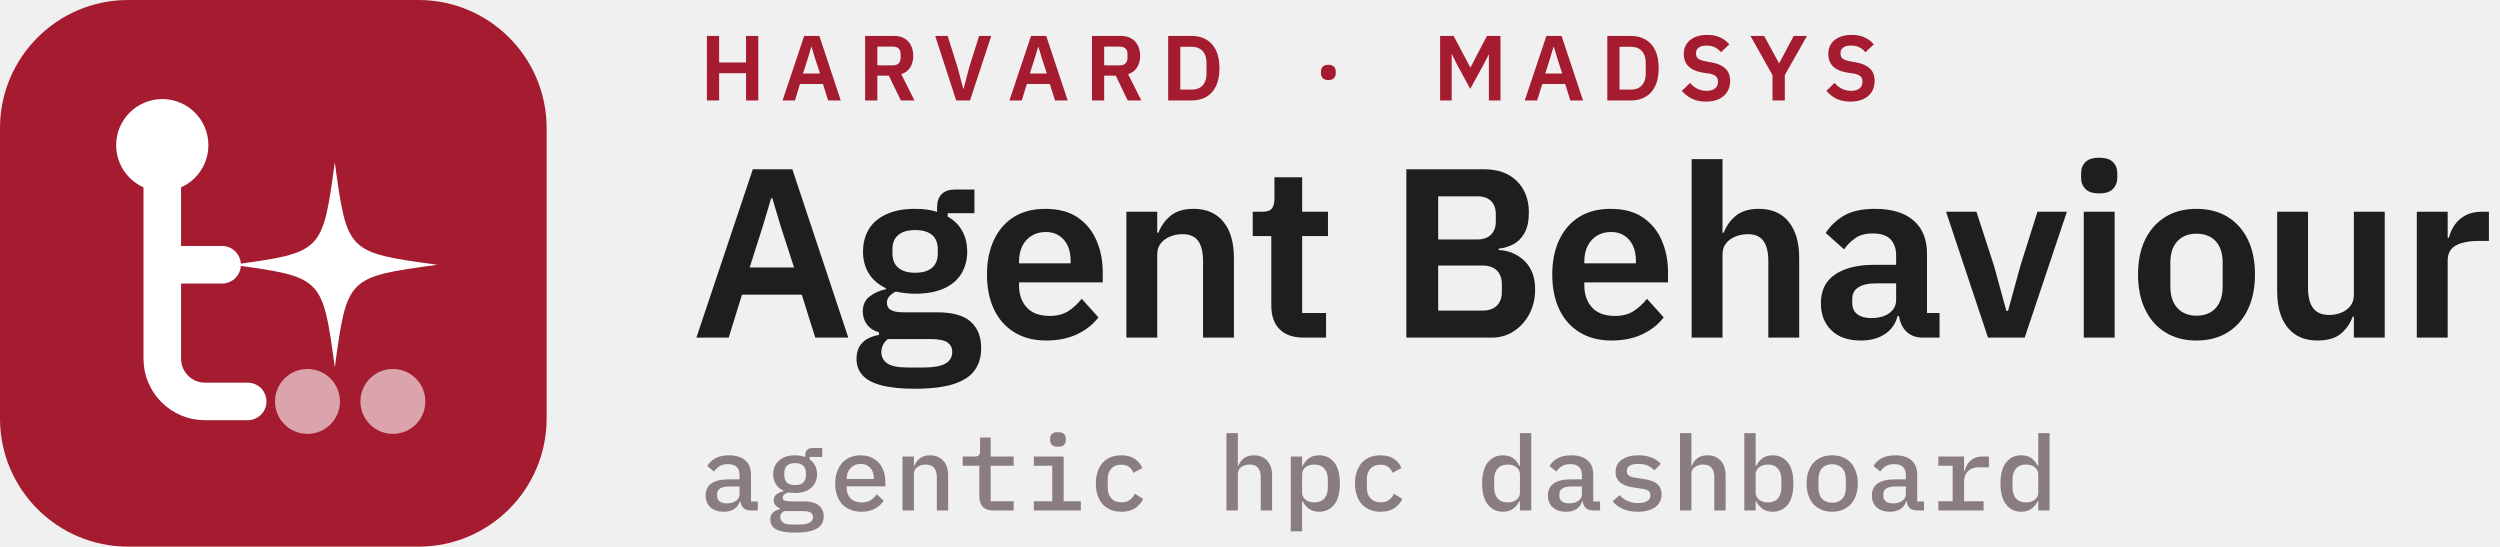
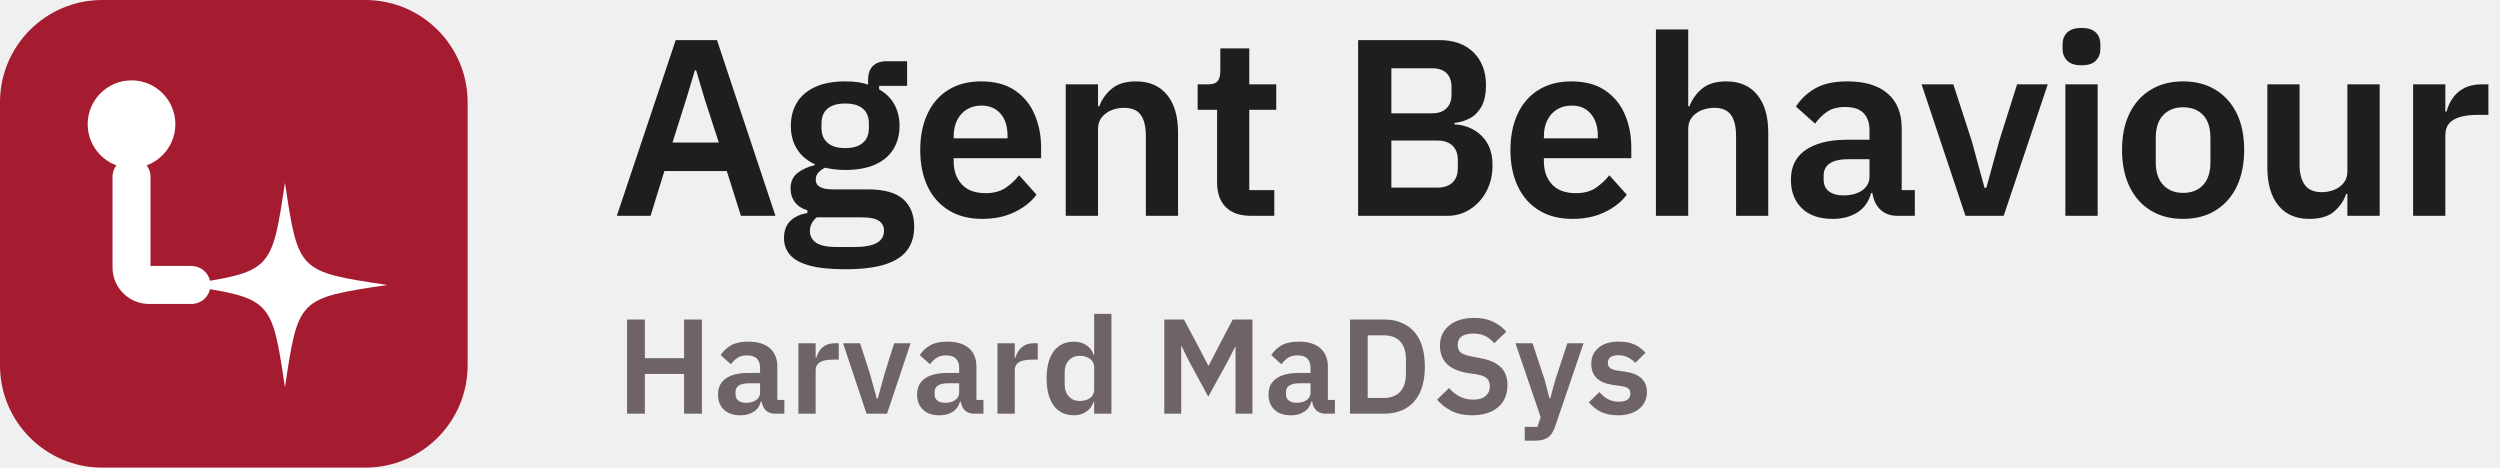
- <svg xmlns="http://www.w3.org/2000/svg" viewBox="0 0 311 68" width="311" height="68" role="img" aria-label="Harvard MaDSys: Agent Behaviour, agentic hpc dashboard">
-   <g transform="scale(2.125)">
-     <rect width="32" height="32" rx="7.5" fill="#A51C30" />
-     <path d="M9.5 10.5V21a2.5 2.5 0 0 0 2.5 2.5H14.5M9.5 15.5H13" fill="none" stroke="#fff" stroke-width="2.2" stroke-linecap="round" stroke-linejoin="round" />
-     <circle cx="9.5" cy="8.5" r="2.7" fill="#fff" />
-     <path d="M19.6 9.5C20.32 14.78 20.32 14.78 25.6 15.5C20.32 16.22 20.32 16.22 19.6 21.5C18.88 16.22 18.88 16.22 13.6 15.5C18.88 14.78 18.88 14.78 19.6 9.5Z" fill="#fff" />
-     <circle cx="18" cy="23.5" r="1.9" fill="#fff" fill-opacity=".6" />
-     <circle cx="23" cy="23.5" r="1.9" fill="#fff" fill-opacity=".6" />
+ <svg xmlns="http://www.w3.org/2000/svg" viewBox="0 0 278 52" width="278" height="52" role="img" aria-label="Agent Behaviour, Harvard MaDSys">
+   <g transform="scale(1.625)">
+     <rect width="32" height="32" rx="7" fill="#A51C30" />
+     <circle cx="9" cy="8.5" r="3" fill="#fff" />
+     <path d="M9 12.1V18.3a1.2 1.2 0 0 0 1.2 1.2H13.1" fill="none" stroke="#fff" stroke-width="2.6" stroke-linecap="round" stroke-linejoin="round" />
+     <path d="M19.5 12.5C20.41 18.59 20.41 18.59 26.5 19.5C20.41 20.41 20.41 20.41 19.5 26.5C18.59 20.41 18.59 20.41 12.5 19.5C18.59 18.59 18.59 18.59 19.5 12.5Z" fill="#fff" />
  </g>
-   <path transform="translate(87 12.5)" fill="#A51C30" d="M5.81 0V-3.39H2.46V0H0.94V-8.03H2.46V-4.73H5.81V-8.03H7.33V0ZM17.59 0H16.02L15.38 -2.05H12.52L11.89 0H10.35L13.04 -8.03H14.93ZM15.01 -3.35 14.35 -5.37 13.97 -6.65H13.91L13.54 -5.37L12.89 -3.35ZM22.14 -3.09V0H20.62V-8.03H24.24Q24.98 -8.03 25.51 -7.72Q26.04 -7.42 26.32 -6.86Q26.61 -6.3 26.61 -5.54Q26.61 -4.73 26.24 -4.12Q25.86 -3.52 25.12 -3.27L26.76 0H25.07L23.57 -3.09ZM22.14 -4.37H24.09Q24.39 -4.37 24.6 -4.48Q24.81 -4.59 24.92 -4.79Q25.04 -4.99 25.04 -5.28V-5.81Q25.04 -6.11 24.92 -6.3Q24.81 -6.5 24.6 -6.6Q24.39 -6.7 24.09 -6.7H22.14ZM33.67 0H31.95L29.34 -8.03H30.89L32.12 -4.12L32.83 -1.45H32.87L33.57 -4.12L34.8 -8.03H36.31ZM45.82 0H44.24L43.6 -2.05H40.74L40.11 0H38.57L41.26 -8.03H43.15ZM43.23 -3.35 42.57 -5.37 42.19 -6.65H42.14L41.76 -5.37L41.11 -3.35ZM50.36 -3.09V0H48.84V-8.03H52.46Q53.2 -8.03 53.73 -7.72Q54.26 -7.42 54.54 -6.86Q54.83 -6.3 54.83 -5.54Q54.83 -4.73 54.46 -4.12Q54.08 -3.52 53.34 -3.27L54.98 0H53.29L51.8 -3.09ZM50.36 -4.37H52.31Q52.61 -4.37 52.82 -4.48Q53.03 -4.59 53.14 -4.79Q53.26 -4.99 53.26 -5.28V-5.81Q53.26 -6.11 53.14 -6.3Q53.03 -6.5 52.82 -6.6Q52.61 -6.7 52.31 -6.7H50.36ZM58.32 0V-8.03H61.24Q62.28 -8.03 63.07 -7.58Q63.85 -7.13 64.27 -6.24Q64.7 -5.35 64.7 -4.01Q64.7 -2.68 64.27 -1.79Q63.85 -0.9 63.07 -0.45Q62.28 0 61.24 0ZM59.83 -1.35H61.24Q61.8 -1.35 62.21 -1.57Q62.63 -1.79 62.86 -2.25Q63.09 -2.7 63.09 -3.38V-4.65Q63.09 -5.34 62.86 -5.78Q62.63 -6.23 62.21 -6.46Q61.8 -6.68 61.24 -6.68H59.83ZM78.25 -2.54Q77.77 -2.54 77.55 -2.78Q77.33 -3.02 77.33 -3.38V-3.59Q77.33 -3.97 77.55 -4.2Q77.77 -4.44 78.25 -4.44Q78.72 -4.44 78.94 -4.2Q79.17 -3.97 79.17 -3.59V-3.38Q79.17 -3.02 78.94 -2.78Q78.72 -2.54 78.25 -2.54ZM92.15 0V-8.03H93.83L95.04 -5.75L95.9 -4.11H95.93L96.78 -5.75L97.98 -8.03H99.66V0H98.22V-4.44V-5.7H98.19L97.57 -4.49L95.9 -1.45L94.25 -4.47L93.62 -5.76H93.59V-4.44V0ZM109.93 0H108.35L107.71 -2.05H104.86L104.22 0H102.68L105.37 -8.03H107.26ZM107.34 -3.35 106.69 -5.37 106.31 -6.65H106.25L105.87 -5.37L105.23 -3.35ZM112.95 0V-8.03H115.87Q116.92 -8.03 117.7 -7.58Q118.48 -7.13 118.91 -6.24Q119.34 -5.35 119.34 -4.01Q119.34 -2.68 118.91 -1.79Q118.48 -0.9 117.7 -0.45Q116.92 0 115.87 0ZM114.47 -1.35H115.87Q116.44 -1.35 116.85 -1.57Q117.27 -1.79 117.5 -2.25Q117.73 -2.7 117.73 -3.38V-4.65Q117.73 -5.34 117.5 -5.78Q117.27 -6.23 116.85 -6.46Q116.44 -6.68 115.87 -6.68H114.47ZM125.21 0.14Q124.19 0.14 123.46 -0.23Q122.73 -0.6 122.22 -1.2L123.25 -2.19Q123.66 -1.7 124.17 -1.45Q124.68 -1.2 125.3 -1.2Q126.01 -1.2 126.36 -1.51Q126.72 -1.82 126.72 -2.32Q126.72 -2.6 126.62 -2.8Q126.52 -3 126.28 -3.14Q126.04 -3.28 125.63 -3.35L124.87 -3.46Q124.06 -3.59 123.53 -3.89Q122.99 -4.19 122.73 -4.67Q122.46 -5.15 122.46 -5.8Q122.46 -6.52 122.82 -7.05Q123.18 -7.58 123.83 -7.87Q124.48 -8.16 125.37 -8.16Q126.28 -8.16 126.96 -7.86Q127.64 -7.56 128.12 -6.98L127.09 -6Q126.79 -6.37 126.36 -6.6Q125.94 -6.83 125.29 -6.83Q124.65 -6.83 124.32 -6.58Q123.98 -6.34 123.98 -5.89Q123.98 -5.58 124.1 -5.38Q124.21 -5.19 124.46 -5.08Q124.72 -4.97 125.1 -4.89L125.84 -4.75Q126.66 -4.61 127.19 -4.31Q127.72 -4.01 127.97 -3.55Q128.23 -3.08 128.23 -2.42Q128.23 -1.66 127.87 -1.08Q127.52 -0.51 126.85 -0.18Q126.17 0.14 125.21 0.14ZM135.03 0H133.5V-3.15L130.76 -8.03H132.46L134.31 -4.63H134.33L136.14 -8.03H137.79L135.03 -3.16ZM143.19 0.14Q142.16 0.14 141.43 -0.23Q140.7 -0.6 140.2 -1.2L141.22 -2.19Q141.63 -1.7 142.15 -1.45Q142.66 -1.2 143.28 -1.2Q143.98 -1.2 144.34 -1.51Q144.69 -1.82 144.69 -2.32Q144.69 -2.6 144.6 -2.8Q144.5 -3 144.26 -3.14Q144.01 -3.28 143.6 -3.35L142.84 -3.46Q142.04 -3.59 141.5 -3.89Q140.97 -4.19 140.7 -4.67Q140.44 -5.15 140.44 -5.8Q140.44 -6.52 140.79 -7.05Q141.15 -7.58 141.8 -7.87Q142.45 -8.16 143.35 -8.16Q144.26 -8.16 144.93 -7.86Q145.61 -7.56 146.1 -6.98L145.06 -6Q144.76 -6.37 144.34 -6.6Q143.91 -6.83 143.27 -6.83Q142.62 -6.83 142.29 -6.58Q141.96 -6.34 141.96 -5.89Q141.96 -5.58 142.07 -5.38Q142.19 -5.19 142.44 -5.08Q142.69 -4.97 143.07 -4.89L143.82 -4.75Q144.64 -4.61 145.16 -4.31Q145.69 -4.01 145.95 -3.55Q146.2 -3.08 146.2 -2.42Q146.2 -1.66 145.85 -1.08Q145.5 -0.51 144.82 -0.18Q144.14 0.14 143.19 0.14Z" />
-   <path transform="translate(86 42)" fill="#1e1e1e" d="M19.53 0H15.42L13.74 -5.34H6.3L4.65 0H0.63L7.65 -20.94H12.57ZM12.78 -8.73 11.07 -14.01 10.08 -17.34H9.93L8.94 -14.01L7.26 -8.73ZM36.06 1.32Q36.06 2.94 35.25 4.06Q34.44 5.19 32.64 5.77Q30.84 6.36 27.84 6.36Q25.2 6.36 23.6 5.92Q21.99 5.49 21.27 4.65Q20.55 3.81 20.55 2.67Q20.55 1.35 21.3 0.61Q22.05 -0.12 23.34 -0.33V-0.66Q22.38 -0.93 21.86 -1.62Q21.33 -2.31 21.33 -3.27Q21.33 -4.47 22.2 -5.13Q23.07 -5.79 24.21 -6.03V-6.15Q22.8 -6.81 22.08 -7.98Q21.36 -9.15 21.36 -10.71Q21.36 -12.3 22.09 -13.5Q22.83 -14.7 24.29 -15.36Q25.74 -16.02 27.84 -16.02Q28.62 -16.02 29.31 -15.93Q30 -15.84 30.57 -15.63V-16.14Q30.57 -17.28 31.14 -17.85Q31.71 -18.42 32.79 -18.42H35.22V-15.48H31.89V-15.06Q33.12 -14.37 33.72 -13.24Q34.32 -12.12 34.32 -10.71Q34.32 -9.15 33.59 -7.95Q32.85 -6.75 31.41 -6.11Q29.97 -5.46 27.84 -5.46Q27.18 -5.46 26.57 -5.54Q25.95 -5.61 25.44 -5.73Q24.99 -5.52 24.66 -5.17Q24.33 -4.83 24.33 -4.32Q24.33 -3.72 24.84 -3.43Q25.35 -3.15 26.37 -3.15H30.57Q33.45 -3.15 34.76 -1.98Q36.06 -0.81 36.06 1.32ZM32.46 1.77Q32.46 1.02 31.86 0.6Q31.26 0.18 29.79 0.18H24.45Q24.03 0.51 23.84 0.93Q23.64 1.35 23.64 1.8Q23.64 2.7 24.39 3.21Q25.14 3.72 26.94 3.72H28.86Q30.72 3.72 31.59 3.24Q32.46 2.76 32.46 1.77ZM27.84 -8.07Q29.22 -8.07 29.94 -8.68Q30.66 -9.3 30.66 -10.47V-10.98Q30.66 -12.18 29.94 -12.78Q29.22 -13.38 27.84 -13.38Q26.49 -13.38 25.76 -12.78Q25.02 -12.18 25.02 -10.98V-10.47Q25.02 -9.3 25.76 -8.68Q26.49 -8.07 27.84 -8.07ZM44.16 0.36Q41.85 0.36 40.2 -0.65Q38.55 -1.65 37.66 -3.5Q36.78 -5.34 36.78 -7.86Q36.78 -10.32 37.65 -12.16Q38.52 -14.01 40.14 -15.02Q41.76 -16.02 44.04 -16.02Q46.5 -16.02 48.08 -14.94Q49.65 -13.86 50.41 -12.07Q51.18 -10.29 51.18 -8.13V-6.87H40.77V-6.48Q40.77 -4.8 41.73 -3.75Q42.69 -2.7 44.58 -2.7Q45.99 -2.7 46.92 -3.31Q47.85 -3.93 48.57 -4.83L50.64 -2.52Q49.68 -1.23 48.02 -0.43Q46.35 0.36 44.16 0.36ZM44.1 -13.14Q43.08 -13.14 42.33 -12.67Q41.58 -12.21 41.17 -11.38Q40.77 -10.56 40.77 -9.48V-9.24H47.19V-9.51Q47.19 -10.62 46.83 -11.41Q46.47 -12.21 45.78 -12.67Q45.09 -13.14 44.1 -13.14ZM57.96 0H54.12V-15.66H57.96V-13.05H58.11Q58.59 -14.31 59.62 -15.16Q60.66 -16.02 62.49 -16.02Q64.89 -16.02 66.19 -14.41Q67.5 -12.81 67.5 -9.9V0H63.66V-9.51Q63.66 -11.16 63.06 -12.02Q62.46 -12.87 61.08 -12.87Q60.3 -12.87 59.58 -12.58Q58.86 -12.3 58.41 -11.74Q57.96 -11.19 57.96 -10.35ZM78.96 0H76.2Q74.22 0 73.19 -1.03Q72.15 -2.07 72.15 -3.99V-12.63H69.84V-15.66H71.04Q71.91 -15.66 72.22 -16.06Q72.54 -16.47 72.54 -17.28V-19.95H75.99V-15.66H79.2V-12.63H75.99V-3.06H78.96ZM88.95 0V-20.94H98.64Q101.22 -20.94 102.7 -19.47Q104.19 -18 104.19 -15.57Q104.19 -13.98 103.65 -13.02Q103.11 -12.06 102.25 -11.61Q101.4 -11.16 100.44 -11.07V-10.89Q101.13 -10.89 101.91 -10.62Q102.69 -10.35 103.39 -9.78Q104.1 -9.21 104.53 -8.28Q104.97 -7.35 104.97 -6Q104.97 -4.32 104.27 -2.97Q103.56 -1.62 102.34 -0.81Q101.13 0 99.57 0ZM92.91 -8.97V-3.36H98.43Q99.18 -3.36 99.72 -3.63Q100.26 -3.9 100.54 -4.41Q100.83 -4.92 100.83 -5.64V-6.66Q100.83 -7.41 100.54 -7.92Q100.26 -8.43 99.72 -8.7Q99.18 -8.97 98.43 -8.97ZM92.91 -17.58V-12.21H97.8Q98.52 -12.21 99.03 -12.48Q99.54 -12.75 99.81 -13.25Q100.08 -13.74 100.08 -14.43V-15.36Q100.08 -16.05 99.81 -16.56Q99.54 -17.07 99.03 -17.32Q98.52 -17.58 97.8 -17.58ZM114.48 0.36Q112.17 0.36 110.52 -0.65Q108.87 -1.65 107.98 -3.5Q107.1 -5.34 107.1 -7.86Q107.1 -10.32 107.97 -12.16Q108.84 -14.01 110.46 -15.02Q112.08 -16.02 114.36 -16.02Q116.82 -16.02 118.39 -14.94Q119.97 -13.86 120.73 -12.07Q121.5 -10.29 121.5 -8.13V-6.87H111.09V-6.48Q111.09 -4.8 112.05 -3.75Q113.01 -2.7 114.9 -2.7Q116.31 -2.7 117.24 -3.31Q118.17 -3.93 118.89 -4.83L120.96 -2.52Q120 -1.23 118.33 -0.43Q116.67 0.36 114.48 0.36ZM114.42 -13.14Q113.4 -13.14 112.65 -12.67Q111.9 -12.21 111.49 -11.38Q111.09 -10.56 111.09 -9.48V-9.24H117.51V-9.51Q117.51 -10.62 117.15 -11.41Q116.79 -12.21 116.1 -12.67Q115.41 -13.14 114.42 -13.14ZM124.44 0V-22.2H128.28V-13.05H128.43Q128.91 -14.31 129.94 -15.16Q130.98 -16.02 132.81 -16.02Q135.21 -16.02 136.51 -14.41Q137.82 -12.81 137.82 -9.9V0H133.98V-9.51Q133.98 -11.16 133.38 -12.02Q132.78 -12.87 131.4 -12.87Q130.62 -12.87 129.9 -12.58Q129.18 -12.3 128.73 -11.74Q128.28 -11.19 128.28 -10.35V0ZM155.28 0H153.15Q152.28 0 151.61 -0.4Q150.93 -0.81 150.56 -1.59Q150.18 -2.37 150.18 -3.42V-3.75L151.14 -2.7H150.06Q149.67 -1.2 148.45 -0.42Q147.24 0.36 145.5 0.36Q143.1 0.36 141.81 -0.92Q140.52 -2.19 140.52 -4.26Q140.52 -5.88 141.31 -6.93Q142.11 -7.98 143.61 -8.52Q145.11 -9.06 147.21 -9.06H149.88V-10.2Q149.88 -11.49 149.19 -12.22Q148.5 -12.96 146.97 -12.96Q145.62 -12.96 144.8 -12.38Q143.97 -11.79 143.4 -10.98L141.12 -13.02Q141.99 -14.37 143.43 -15.2Q144.87 -16.02 147.24 -16.02Q150.39 -16.02 152.06 -14.56Q153.72 -13.11 153.72 -10.44V-3.06H155.28ZM149.88 -6.75H147.42Q145.92 -6.75 145.17 -6.25Q144.42 -5.76 144.42 -4.83V-4.32Q144.42 -3.39 145.05 -2.91Q145.68 -2.43 146.79 -2.43Q147.66 -2.43 148.35 -2.68Q149.04 -2.94 149.46 -3.45Q149.88 -3.96 149.88 -4.68ZM165.87 0H161.31L156.09 -15.66H159.87L162.06 -8.91L163.59 -3.33H163.8L165.33 -8.91L167.46 -15.66H171.12ZM175.14 -17.94Q173.97 -17.94 173.43 -18.49Q172.89 -19.05 172.89 -19.86V-20.46Q172.89 -21.3 173.43 -21.84Q173.97 -22.38 175.14 -22.38Q176.31 -22.38 176.85 -21.84Q177.39 -21.3 177.39 -20.46V-19.86Q177.39 -19.05 176.85 -18.49Q176.31 -17.94 175.14 -17.94ZM173.22 0V-15.66H177.06V0ZM187.23 0.36Q185.01 0.36 183.38 -0.65Q181.74 -1.65 180.86 -3.5Q179.97 -5.34 179.97 -7.86Q179.97 -10.38 180.86 -12.2Q181.74 -14.01 183.38 -15.02Q185.01 -16.02 187.23 -16.02Q189.48 -16.02 191.12 -15.02Q192.75 -14.01 193.63 -12.2Q194.52 -10.38 194.52 -7.86Q194.52 -5.34 193.63 -3.5Q192.75 -1.65 191.12 -0.65Q189.48 0.36 187.23 0.36ZM187.23 -2.73Q188.76 -2.73 189.63 -3.67Q190.5 -4.62 190.5 -6.39V-9.3Q190.5 -11.07 189.63 -12Q188.76 -12.93 187.23 -12.93Q185.76 -12.93 184.88 -12Q183.99 -11.07 183.99 -9.3V-6.39Q183.99 -4.62 184.88 -3.67Q185.76 -2.73 187.23 -2.73ZM206.82 0V-2.61H206.67Q206.28 -1.44 205.26 -0.54Q204.24 0.36 202.29 0.36Q199.89 0.36 198.59 -1.25Q197.28 -2.85 197.28 -5.76V-15.66H201.12V-6.15Q201.12 -4.53 201.75 -3.67Q202.38 -2.82 203.76 -2.82Q204.51 -2.82 205.22 -3.09Q205.92 -3.36 206.37 -3.92Q206.82 -4.47 206.82 -5.31V-15.66H210.66V0ZM218.49 0H214.65V-15.66H218.49V-12.42H218.64Q218.85 -13.26 219.34 -13.99Q219.84 -14.73 220.69 -15.2Q221.55 -15.66 222.78 -15.66H223.62V-12.03H222.42Q221.13 -12.03 220.25 -11.77Q219.36 -11.52 218.93 -10.99Q218.49 -10.47 218.49 -9.6Z" />
-   <path transform="translate(87 63.5)" fill="#8a7d80" d="M6.4 0Q5.79 0 5.48 -0.31Q5.17 -0.62 5.11 -1.13H5.04Q4.85 -0.52 4.34 -0.18Q3.82 0.16 3.03 0.16Q2 0.16 1.39 -0.38Q0.78 -0.92 0.78 -1.87Q0.78 -2.85 1.5 -3.36Q2.22 -3.87 3.72 -3.87H5V-4.39Q5 -5.76 3.56 -5.76Q2.91 -5.76 2.51 -5.51Q2.11 -5.25 1.83 -4.84L0.99 -5.52Q1.27 -6.07 1.95 -6.47Q2.63 -6.86 3.69 -6.86Q4.97 -6.86 5.69 -6.25Q6.42 -5.64 6.42 -4.48V-1.12H7.27V0ZM3.43 -0.88Q4.12 -0.88 4.56 -1.2Q5 -1.51 5 -2V-2.98H3.74Q2.21 -2.98 2.21 -2.05V-1.79Q2.21 -1.34 2.54 -1.11Q2.86 -0.88 3.43 -0.88ZM15.47 0.73Q15.47 1.77 14.6 2.26Q13.73 2.76 11.95 2.76Q11.08 2.76 10.48 2.65Q9.89 2.53 9.52 2.33Q9.15 2.12 8.99 1.82Q8.83 1.52 8.83 1.14Q8.83 0.6 9.13 0.29Q9.44 -0.01 10 -0.16V-0.29Q9.66 -0.42 9.46 -0.65Q9.26 -0.88 9.26 -1.26Q9.26 -1.75 9.59 -2.01Q9.93 -2.26 10.46 -2.39V-2.46Q9.85 -2.74 9.52 -3.26Q9.18 -3.78 9.18 -4.51Q9.18 -5.04 9.37 -5.48Q9.57 -5.92 9.93 -6.22Q10.28 -6.53 10.78 -6.7Q11.28 -6.86 11.91 -6.86Q12.61 -6.86 13.17 -6.64V-6.86Q13.17 -7.25 13.39 -7.51Q13.61 -7.77 14.07 -7.77H15.29V-6.66H13.73V-6.34Q14.17 -6.04 14.4 -5.58Q14.64 -5.12 14.64 -4.51Q14.64 -3.98 14.44 -3.54Q14.25 -3.11 13.89 -2.8Q13.53 -2.5 13.03 -2.33Q12.53 -2.17 11.91 -2.17Q11.47 -2.17 11.08 -2.25Q10.84 -2.18 10.61 -2.03Q10.37 -1.87 10.37 -1.6Q10.37 -1.29 10.67 -1.21Q10.97 -1.13 11.41 -1.13H12.92Q14.27 -1.13 14.87 -0.62Q15.47 -0.1 15.47 0.73ZM14.14 0.82Q14.14 0.48 13.87 0.28Q13.6 0.08 12.88 0.08H10.56Q10.06 0.31 10.06 0.83Q10.06 1.21 10.38 1.48Q10.7 1.75 11.44 1.75H12.49Q13.3 1.75 13.72 1.51Q14.14 1.27 14.14 0.82ZM11.91 -3.15Q12.6 -3.15 12.92 -3.47Q13.25 -3.8 13.25 -4.34V-4.69Q13.25 -5.24 12.92 -5.56Q12.6 -5.89 11.91 -5.89Q11.22 -5.89 10.89 -5.56Q10.57 -5.24 10.57 -4.69V-4.34Q10.57 -3.8 10.89 -3.47Q11.22 -3.15 11.91 -3.15ZM20.16 0.16Q19.4 0.16 18.79 -0.09Q18.17 -0.34 17.76 -0.79Q17.34 -1.25 17.12 -1.89Q16.9 -2.53 16.9 -3.34Q16.9 -4.15 17.13 -4.8Q17.36 -5.45 17.76 -5.91Q18.17 -6.37 18.76 -6.62Q19.34 -6.86 20.06 -6.86Q20.76 -6.86 21.33 -6.62Q21.91 -6.38 22.31 -5.94Q22.71 -5.5 22.93 -4.89Q23.14 -4.28 23.14 -3.54V-3H18.33V-2.78Q18.33 -1.99 18.82 -1.49Q19.32 -0.99 20.19 -0.99Q20.84 -0.99 21.3 -1.27Q21.76 -1.55 22.05 -2.02L22.93 -1.23Q22.59 -0.65 21.9 -0.25Q21.2 0.16 20.16 0.16ZM20.06 -5.79Q19.68 -5.79 19.36 -5.65Q19.05 -5.52 18.82 -5.28Q18.59 -5.04 18.46 -4.72Q18.33 -4.39 18.33 -4V-3.91H21.7V-4.04Q21.7 -4.84 21.25 -5.31Q20.8 -5.79 20.06 -5.79ZM25.27 0V-6.71H26.69V-5.56H26.75Q26.86 -5.82 27.02 -6.06Q27.18 -6.3 27.42 -6.48Q27.65 -6.66 27.96 -6.76Q28.27 -6.86 28.69 -6.86Q29.7 -6.86 30.33 -6.2Q30.95 -5.54 30.95 -4.32V0H29.54V-4.11Q29.54 -5.71 28.14 -5.71Q27.87 -5.71 27.61 -5.64Q27.35 -5.56 27.14 -5.42Q26.94 -5.28 26.81 -5.06Q26.69 -4.84 26.69 -4.55V0ZM36.54 0Q35.66 0 35.24 -0.47Q34.83 -0.95 34.83 -1.7V-5.56H32.76V-6.71H34.23Q34.61 -6.71 34.76 -6.86Q34.92 -7.01 34.92 -7.4V-9.07H36.24V-6.71H39.1V-5.56H36.24V-1.14H39.1V0ZM44.62 -7.93Q44.07 -7.93 43.86 -8.15Q43.64 -8.37 43.64 -8.7V-8.97Q43.64 -9.29 43.86 -9.52Q44.07 -9.74 44.6 -9.74Q45.15 -9.74 45.36 -9.52Q45.58 -9.29 45.58 -8.97V-8.7Q45.58 -8.37 45.36 -8.15Q45.15 -7.93 44.62 -7.93ZM41.61 -1.14H43.9V-5.56H41.61V-6.71H45.32V-1.14H47.46V0H41.61ZM52.51 0.16Q51.75 0.16 51.16 -0.09Q50.57 -0.34 50.16 -0.79Q49.75 -1.25 49.54 -1.9Q49.32 -2.55 49.32 -3.35Q49.32 -4.16 49.54 -4.81Q49.75 -5.46 50.16 -5.92Q50.57 -6.37 51.16 -6.62Q51.75 -6.86 52.49 -6.86Q53.53 -6.86 54.16 -6.42Q54.8 -5.98 55.11 -5.28L54 -4.68Q53.82 -5.15 53.45 -5.42Q53.08 -5.69 52.49 -5.69Q51.69 -5.69 51.25 -5.21Q50.8 -4.72 50.8 -3.91V-2.79Q50.8 -2 51.25 -1.51Q51.69 -1.01 52.52 -1.01Q53.14 -1.01 53.54 -1.3Q53.94 -1.59 54.17 -2.08L55.21 -1.44Q54.89 -0.74 54.22 -0.29Q53.56 0.16 52.51 0.16ZM65.57 -9.62H66.99V-5.56H67.05Q67.16 -5.82 67.32 -6.06Q67.48 -6.3 67.72 -6.48Q67.95 -6.66 68.26 -6.76Q68.58 -6.86 68.99 -6.86Q70.01 -6.86 70.63 -6.2Q71.25 -5.54 71.25 -4.32V0H69.84V-4.11Q69.84 -5.71 68.45 -5.71Q68.17 -5.71 67.91 -5.64Q67.65 -5.56 67.44 -5.42Q67.24 -5.28 67.11 -5.06Q66.99 -4.84 66.99 -4.55V0H65.57ZM73.57 -6.71H74.98V-5.56H75.06Q75.36 -6.17 75.86 -6.52Q76.35 -6.86 77.09 -6.86Q78.27 -6.86 78.98 -5.98Q79.68 -5.1 79.68 -3.35Q79.68 -1.61 78.98 -0.73Q78.27 0.16 77.09 0.16Q76.35 0.16 75.86 -0.19Q75.36 -0.53 75.06 -1.14H74.98V2.6H73.57ZM76.51 -1Q77.31 -1 77.75 -1.49Q78.18 -1.99 78.18 -2.81V-3.9Q78.18 -4.72 77.75 -5.21Q77.31 -5.71 76.51 -5.71Q76.19 -5.71 75.92 -5.63Q75.65 -5.55 75.44 -5.39Q75.23 -5.24 75.11 -5.01Q74.98 -4.78 74.98 -4.47V-2.24Q74.98 -1.92 75.11 -1.7Q75.23 -1.47 75.44 -1.31Q75.65 -1.16 75.92 -1.08Q76.19 -1 76.51 -1ZM84.75 0.16Q83.99 0.16 83.4 -0.09Q82.81 -0.34 82.4 -0.79Q81.99 -1.25 81.78 -1.9Q81.56 -2.55 81.56 -3.35Q81.56 -4.16 81.78 -4.81Q81.99 -5.46 82.4 -5.92Q82.81 -6.37 83.4 -6.62Q83.99 -6.86 84.73 -6.86Q85.77 -6.86 86.4 -6.42Q87.04 -5.98 87.35 -5.28L86.24 -4.68Q86.06 -5.15 85.69 -5.42Q85.32 -5.69 84.73 -5.69Q83.93 -5.69 83.49 -5.21Q83.04 -4.72 83.04 -3.91V-2.79Q83.04 -2 83.49 -1.51Q83.93 -1.01 84.76 -1.01Q85.38 -1.01 85.78 -1.3Q86.18 -1.59 86.41 -2.08L87.45 -1.44Q87.13 -0.74 86.46 -0.29Q85.8 0.16 84.75 0.16ZM102.08 -1.14H102Q101.7 -0.53 101.21 -0.19Q100.71 0.16 99.97 0.16Q98.79 0.16 98.09 -0.73Q97.38 -1.61 97.38 -3.35Q97.38 -5.1 98.09 -5.98Q98.79 -6.86 99.97 -6.86Q100.71 -6.86 101.21 -6.52Q101.7 -6.17 102 -5.56H102.08V-9.62H103.49V0H102.08ZM100.56 -1Q100.87 -1 101.14 -1.08Q101.41 -1.16 101.62 -1.31Q101.83 -1.47 101.95 -1.7Q102.08 -1.92 102.08 -2.24V-4.47Q102.08 -4.78 101.95 -5.01Q101.83 -5.24 101.62 -5.39Q101.41 -5.55 101.14 -5.63Q100.87 -5.71 100.56 -5.71Q99.75 -5.71 99.31 -5.21Q98.88 -4.72 98.88 -3.9V-2.81Q98.88 -1.99 99.31 -1.49Q99.75 -1 100.56 -1ZM111.18 0Q110.57 0 110.26 -0.31Q109.95 -0.62 109.89 -1.13H109.82Q109.63 -0.52 109.12 -0.18Q108.6 0.16 107.81 0.16Q106.78 0.16 106.17 -0.38Q105.56 -0.92 105.56 -1.87Q105.56 -2.85 106.28 -3.36Q107 -3.87 108.5 -3.87H109.79V-4.39Q109.79 -5.76 108.34 -5.76Q107.69 -5.76 107.29 -5.51Q106.89 -5.25 106.61 -4.84L105.77 -5.52Q106.05 -6.07 106.73 -6.47Q107.41 -6.86 108.47 -6.86Q109.75 -6.86 110.47 -6.25Q111.2 -5.64 111.2 -4.48V-1.12H112.05V0ZM108.21 -0.88Q108.9 -0.88 109.34 -1.2Q109.79 -1.51 109.79 -2V-2.98H108.52Q106.99 -2.98 106.99 -2.05V-1.79Q106.99 -1.34 107.32 -1.11Q107.64 -0.88 108.21 -0.88ZM116.75 0.16Q115.66 0.16 114.87 -0.19Q114.09 -0.55 113.61 -1.13L114.48 -1.91Q114.92 -1.43 115.47 -1.18Q116.03 -0.92 116.78 -0.92Q117.47 -0.92 117.89 -1.16Q118.31 -1.39 118.31 -1.89Q118.31 -2.09 118.24 -2.24Q118.16 -2.38 118.01 -2.47Q117.87 -2.56 117.68 -2.61Q117.49 -2.67 117.29 -2.69L116.22 -2.86Q115.83 -2.91 115.43 -3.03Q115.02 -3.15 114.71 -3.36Q114.39 -3.57 114.19 -3.91Q113.98 -4.25 113.98 -4.77Q113.98 -5.8 114.77 -6.33Q115.56 -6.86 116.84 -6.86Q117.78 -6.86 118.46 -6.58Q119.15 -6.3 119.6 -5.81L118.81 -4.98Q118.55 -5.28 118.07 -5.53Q117.59 -5.79 116.79 -5.79Q115.38 -5.79 115.38 -4.89Q115.38 -4.46 115.68 -4.3Q115.99 -4.13 116.4 -4.08L117.47 -3.91Q117.87 -3.85 118.27 -3.74Q118.66 -3.64 118.98 -3.43Q119.3 -3.21 119.5 -2.87Q119.7 -2.53 119.7 -2.02Q119.7 -1 118.92 -0.42Q118.13 0.16 116.75 0.16ZM121.99 -9.62H123.41V-5.56H123.47Q123.58 -5.82 123.74 -6.06Q123.9 -6.3 124.14 -6.48Q124.37 -6.66 124.68 -6.76Q125 -6.86 125.41 -6.86Q126.43 -6.86 127.05 -6.2Q127.67 -5.54 127.67 -4.32V0H126.26V-4.11Q126.26 -5.71 124.87 -5.71Q124.59 -5.71 124.33 -5.64Q124.07 -5.56 123.86 -5.42Q123.66 -5.28 123.53 -5.06Q123.41 -4.84 123.41 -4.55V0H121.99ZM129.99 -9.62H131.4V-5.56H131.48Q131.78 -6.17 132.28 -6.52Q132.77 -6.86 133.51 -6.86Q134.69 -6.86 135.4 -5.98Q136.1 -5.1 136.1 -3.35Q136.1 -1.61 135.4 -0.73Q134.69 0.16 133.51 0.16Q132.77 0.16 132.28 -0.19Q131.78 -0.53 131.48 -1.14H131.4V0H129.99ZM132.93 -1Q133.73 -1 134.17 -1.49Q134.6 -1.99 134.6 -2.81V-3.9Q134.6 -4.72 134.17 -5.21Q133.73 -5.71 132.93 -5.71Q132.61 -5.71 132.34 -5.63Q132.07 -5.55 131.86 -5.39Q131.65 -5.24 131.53 -5.01Q131.4 -4.78 131.4 -4.47V-2.24Q131.4 -1.92 131.53 -1.7Q131.65 -1.47 131.86 -1.31Q132.07 -1.16 132.34 -1.08Q132.61 -1 132.93 -1ZM140.92 0.16Q140.18 0.16 139.59 -0.09Q139 -0.34 138.59 -0.79Q138.18 -1.25 137.96 -1.9Q137.74 -2.55 137.74 -3.35Q137.74 -4.16 137.96 -4.81Q138.18 -5.46 138.59 -5.92Q139 -6.37 139.59 -6.62Q140.18 -6.86 140.92 -6.86Q141.66 -6.86 142.25 -6.62Q142.84 -6.37 143.25 -5.92Q143.66 -5.46 143.88 -4.81Q144.11 -4.16 144.11 -3.35Q144.11 -2.55 143.88 -1.9Q143.66 -1.25 143.25 -0.79Q142.84 -0.34 142.25 -0.09Q141.66 0.16 140.92 0.16ZM140.92 -0.96Q141.7 -0.96 142.16 -1.44Q142.62 -1.91 142.62 -2.85V-3.86Q142.62 -4.8 142.16 -5.27Q141.7 -5.75 140.92 -5.75Q140.14 -5.75 139.68 -5.27Q139.22 -4.8 139.22 -3.86V-2.85Q139.22 -1.91 139.68 -1.44Q140.14 -0.96 140.92 -0.96ZM151.48 0Q150.87 0 150.56 -0.31Q150.25 -0.62 150.19 -1.13H150.12Q149.93 -0.52 149.42 -0.18Q148.9 0.16 148.11 0.16Q147.08 0.16 146.47 -0.38Q145.86 -0.92 145.86 -1.87Q145.86 -2.85 146.58 -3.36Q147.3 -3.87 148.8 -3.87H150.09V-4.39Q150.09 -5.76 148.64 -5.76Q147.99 -5.76 147.59 -5.51Q147.19 -5.25 146.91 -4.84L146.07 -5.52Q146.35 -6.07 147.03 -6.47Q147.71 -6.86 148.77 -6.86Q150.05 -6.86 150.77 -6.25Q151.5 -5.64 151.5 -4.48V-1.12H152.35V0ZM148.51 -0.88Q149.2 -0.88 149.64 -1.2Q150.09 -1.51 150.09 -2V-2.98H148.82Q147.29 -2.98 147.29 -2.05V-1.79Q147.29 -1.34 147.62 -1.11Q147.94 -0.88 148.51 -0.88ZM154.13 -1.14H155.91V-5.56H154.13V-6.71H157.33V-4.93H157.4Q157.5 -5.28 157.66 -5.6Q157.83 -5.93 158.09 -6.17Q158.35 -6.41 158.73 -6.56Q159.11 -6.71 159.61 -6.71H160.42V-5.36H159.09Q158.31 -5.36 157.82 -4.89Q157.33 -4.43 157.33 -3.65V-1.14H159.76V0H154.13ZM166.56 -1.14H166.48Q166.18 -0.53 165.69 -0.19Q165.19 0.16 164.45 0.16Q163.27 0.16 162.57 -0.73Q161.86 -1.61 161.86 -3.35Q161.86 -5.1 162.57 -5.98Q163.27 -6.86 164.45 -6.86Q165.19 -6.86 165.69 -6.52Q166.18 -6.17 166.48 -5.56H166.56V-9.62H167.97V0H166.56ZM165.04 -1Q165.35 -1 165.62 -1.08Q165.89 -1.16 166.1 -1.31Q166.31 -1.47 166.43 -1.7Q166.56 -1.92 166.56 -2.24V-4.47Q166.56 -4.78 166.43 -5.01Q166.31 -5.24 166.1 -5.39Q165.89 -5.55 165.62 -5.63Q165.35 -5.71 165.04 -5.71Q164.23 -5.71 163.79 -5.21Q163.36 -4.72 163.36 -3.9V-2.81Q163.36 -1.99 163.79 -1.49Q164.23 -1 165.04 -1Z" />
+   <path transform="translate(68 24)" fill="#1e1e1e" d="M18.23 0H14.39L12.82 -4.98H5.88L4.34 0H0.59L7.14 -19.54H11.73ZM11.93 -8.15 10.33 -13.08 9.41 -16.18H9.27L8.34 -13.08L6.78 -8.15ZM33.66 1.23Q33.66 2.74 32.9 3.79Q32.14 4.84 30.46 5.39Q28.78 5.94 25.98 5.94Q23.52 5.94 22.02 5.53Q20.52 5.12 19.85 4.34Q19.18 3.56 19.18 2.49Q19.18 1.26 19.88 0.57Q20.58 -0.11 21.78 -0.31V-0.62Q20.89 -0.87 20.4 -1.51Q19.91 -2.16 19.91 -3.05Q19.91 -4.17 20.72 -4.79Q21.53 -5.4 22.6 -5.63V-5.74Q21.28 -6.36 20.61 -7.45Q19.94 -8.54 19.94 -10Q19.94 -11.48 20.62 -12.6Q21.31 -13.72 22.67 -14.34Q24.02 -14.95 25.98 -14.95Q26.71 -14.95 27.36 -14.87Q28 -14.78 28.53 -14.59V-15.06Q28.53 -16.13 29.06 -16.66Q29.6 -17.19 30.6 -17.19H32.87V-14.45H29.76V-14.06Q30.91 -13.41 31.47 -12.36Q32.03 -11.31 32.03 -10Q32.03 -8.54 31.35 -7.42Q30.66 -6.3 29.32 -5.7Q27.97 -5.1 25.98 -5.1Q25.37 -5.1 24.79 -5.17Q24.22 -5.24 23.74 -5.35Q23.32 -5.15 23.02 -4.83Q22.71 -4.51 22.71 -4.03Q22.71 -3.47 23.18 -3.21Q23.66 -2.94 24.61 -2.94H28.53Q31.22 -2.94 32.44 -1.85Q33.66 -0.76 33.66 1.23ZM30.3 1.65Q30.3 0.95 29.74 0.56Q29.18 0.17 27.8 0.17H22.82Q22.43 0.48 22.25 0.87Q22.06 1.26 22.06 1.68Q22.06 2.52 22.76 3Q23.46 3.47 25.14 3.47H26.94Q28.67 3.47 29.48 3.02Q30.3 2.58 30.3 1.65ZM25.98 -7.53Q27.27 -7.53 27.94 -8.11Q28.62 -8.68 28.62 -9.77V-10.25Q28.62 -11.37 27.94 -11.93Q27.27 -12.49 25.98 -12.49Q24.72 -12.49 24.04 -11.93Q23.35 -11.37 23.35 -10.25V-9.77Q23.35 -8.68 24.04 -8.11Q24.72 -7.53 25.98 -7.53ZM41.22 0.34Q39.06 0.34 37.52 -0.6Q35.98 -1.54 35.15 -3.26Q34.33 -4.98 34.33 -7.34Q34.33 -9.63 35.14 -11.35Q35.95 -13.08 37.46 -14.01Q38.98 -14.95 41.1 -14.95Q43.4 -14.95 44.87 -13.94Q46.34 -12.94 47.05 -11.27Q47.77 -9.6 47.77 -7.59V-6.41H38.05V-6.05Q38.05 -4.48 38.95 -3.5Q39.84 -2.52 41.61 -2.52Q42.92 -2.52 43.79 -3.09Q44.66 -3.67 45.33 -4.51L47.26 -2.35Q46.37 -1.15 44.81 -0.41Q43.26 0.34 41.22 0.34ZM41.16 -12.26Q40.21 -12.26 39.51 -11.83Q38.81 -11.4 38.43 -10.63Q38.05 -9.86 38.05 -8.85V-8.62H44.04V-8.88Q44.04 -9.91 43.71 -10.65Q43.37 -11.4 42.73 -11.83Q42.08 -12.26 41.16 -12.26ZM54.1 0H50.51V-14.62H54.1V-12.18H54.24Q54.68 -13.36 55.65 -14.15Q56.62 -14.95 58.32 -14.95Q60.56 -14.95 61.78 -13.45Q63 -11.96 63 -9.24V0H59.42V-8.88Q59.42 -10.42 58.86 -11.21Q58.3 -12.01 57.01 -12.01Q56.28 -12.01 55.61 -11.75Q54.94 -11.48 54.52 -10.96Q54.1 -10.44 54.1 -9.66ZM73.7 0H71.12Q69.27 0 68.31 -0.97Q67.34 -1.93 67.34 -3.72V-11.79H65.18V-14.62H66.3Q67.12 -14.62 67.41 -14.99Q67.7 -15.37 67.7 -16.13V-18.62H70.92V-14.62H73.92V-11.79H70.92V-2.86H73.7ZM83.02 0V-19.54H92.06Q94.47 -19.54 95.86 -18.17Q97.24 -16.8 97.24 -14.53Q97.24 -13.05 96.74 -12.15Q96.24 -11.26 95.44 -10.84Q94.64 -10.42 93.74 -10.33V-10.16Q94.39 -10.16 95.12 -9.91Q95.84 -9.66 96.5 -9.13Q97.16 -8.6 97.57 -7.73Q97.97 -6.86 97.97 -5.6Q97.97 -4.03 97.31 -2.77Q96.66 -1.51 95.52 -0.76Q94.39 0 92.93 0ZM86.72 -8.37V-3.14H91.87Q92.57 -3.14 93.07 -3.39Q93.58 -3.64 93.84 -4.12Q94.11 -4.59 94.11 -5.26V-6.22Q94.11 -6.92 93.84 -7.39Q93.58 -7.87 93.07 -8.12Q92.57 -8.37 91.87 -8.37ZM86.72 -16.41V-11.4H91.28Q91.95 -11.4 92.43 -11.65Q92.9 -11.9 93.16 -12.36Q93.41 -12.82 93.41 -13.47V-14.34Q93.41 -14.98 93.16 -15.46Q92.9 -15.93 92.43 -16.17Q91.95 -16.41 91.28 -16.41ZM106.85 0.34Q104.69 0.34 103.15 -0.6Q101.61 -1.54 100.79 -3.26Q99.96 -4.98 99.96 -7.34Q99.96 -9.63 100.77 -11.35Q101.58 -13.08 103.1 -14.01Q104.61 -14.95 106.74 -14.95Q109.03 -14.95 110.5 -13.94Q111.97 -12.94 112.69 -11.27Q113.4 -9.6 113.4 -7.59V-6.41H103.68V-6.05Q103.68 -4.48 104.58 -3.5Q105.48 -2.52 107.24 -2.52Q108.56 -2.52 109.42 -3.09Q110.29 -3.67 110.96 -4.51L112.9 -2.35Q112 -1.15 110.45 -0.41Q108.89 0.34 106.85 0.34ZM106.79 -12.26Q105.84 -12.26 105.14 -11.83Q104.44 -11.4 104.06 -10.63Q103.68 -9.86 103.68 -8.85V-8.62H109.68V-8.88Q109.68 -9.91 109.34 -10.65Q109 -11.4 108.36 -11.83Q107.72 -12.26 106.79 -12.26ZM116.14 0V-20.72H119.73V-12.18H119.87Q120.32 -13.36 121.28 -14.15Q122.25 -14.95 123.96 -14.95Q126.2 -14.95 127.41 -13.45Q128.63 -11.96 128.63 -9.24V0H125.05V-8.88Q125.05 -10.42 124.49 -11.21Q123.93 -12.01 122.64 -12.01Q121.91 -12.01 121.24 -11.75Q120.57 -11.48 120.15 -10.96Q119.73 -10.44 119.73 -9.66V0ZM144.93 0H142.94Q142.13 0 141.5 -0.38Q140.87 -0.76 140.52 -1.48Q140.17 -2.21 140.17 -3.19V-3.5L141.06 -2.52H140.06Q139.69 -1.12 138.56 -0.39Q137.42 0.34 135.8 0.34Q133.56 0.34 132.36 -0.85Q131.15 -2.04 131.15 -3.98Q131.15 -5.49 131.89 -6.47Q132.64 -7.45 134.04 -7.95Q135.44 -8.46 137.4 -8.46H139.89V-9.52Q139.89 -10.72 139.24 -11.41Q138.6 -12.1 137.17 -12.1Q135.91 -12.1 135.14 -11.55Q134.37 -11 133.84 -10.25L131.71 -12.15Q132.52 -13.41 133.87 -14.18Q135.21 -14.95 137.42 -14.95Q140.36 -14.95 141.92 -13.59Q143.47 -12.24 143.47 -9.74V-2.86H144.93ZM139.89 -6.3H137.59Q136.19 -6.3 135.49 -5.84Q134.79 -5.38 134.79 -4.51V-4.03Q134.79 -3.16 135.38 -2.72Q135.97 -2.27 137 -2.27Q137.82 -2.27 138.46 -2.51Q139.1 -2.74 139.5 -3.22Q139.89 -3.7 139.89 -4.37ZM154.81 0H150.56L145.68 -14.62H149.21L151.26 -8.32L152.68 -3.11H152.88L154.31 -8.32L156.3 -14.62H159.71ZM163.46 -16.74Q162.37 -16.74 161.87 -17.26Q161.36 -17.78 161.36 -18.54V-19.1Q161.36 -19.88 161.87 -20.38Q162.37 -20.89 163.46 -20.89Q164.56 -20.89 165.06 -20.38Q165.56 -19.88 165.56 -19.1V-18.54Q165.56 -17.78 165.06 -17.26Q164.56 -16.74 163.46 -16.74ZM161.67 0V-14.62H165.26V0ZM174.75 0.34Q172.68 0.34 171.15 -0.6Q169.62 -1.54 168.8 -3.26Q167.97 -4.98 167.97 -7.34Q167.97 -9.69 168.8 -11.38Q169.62 -13.08 171.15 -14.01Q172.68 -14.95 174.75 -14.95Q176.85 -14.95 178.37 -14.01Q179.9 -13.08 180.73 -11.38Q181.55 -9.69 181.55 -7.34Q181.55 -4.98 180.73 -3.26Q179.9 -1.54 178.37 -0.6Q176.85 0.34 174.75 0.34ZM174.75 -2.55Q176.18 -2.55 176.99 -3.43Q177.8 -4.31 177.8 -5.96V-8.68Q177.8 -10.33 176.99 -11.2Q176.18 -12.07 174.75 -12.07Q173.38 -12.07 172.55 -11.2Q171.72 -10.33 171.72 -8.68V-5.96Q171.72 -4.31 172.55 -3.43Q173.38 -2.55 174.75 -2.55ZM193.03 0V-2.44H192.89Q192.53 -1.34 191.58 -0.5Q190.62 0.34 188.8 0.34Q186.56 0.34 185.35 -1.16Q184.13 -2.66 184.13 -5.38V-14.62H187.71V-5.74Q187.71 -4.23 188.3 -3.43Q188.89 -2.63 190.18 -2.63Q190.88 -2.63 191.53 -2.88Q192.19 -3.14 192.61 -3.65Q193.03 -4.17 193.03 -4.96V-14.62H196.62V0ZM203.92 0H200.34V-14.62H203.92V-11.59H204.06Q204.26 -12.38 204.72 -13.06Q205.18 -13.75 205.98 -14.18Q206.78 -14.62 207.93 -14.62H208.71V-11.23H207.59Q206.39 -11.23 205.56 -10.99Q204.74 -10.75 204.33 -10.26Q203.92 -9.77 203.92 -8.96Z" />
+   <path transform="translate(68.5 46)" fill="#6e6366" d="M7.57 0V-4.42H3.21V0H1.23V-10.47H3.21V-6.17H7.57V-10.47H9.55V0ZM18.72 0H17.66Q17.22 0 16.88 -0.2Q16.55 -0.4 16.36 -0.8Q16.17 -1.19 16.17 -1.71V-1.88L16.65 -1.35H16.11Q15.91 -0.6 15.31 -0.21Q14.7 0.18 13.83 0.18Q12.63 0.18 11.98 -0.46Q11.34 -1.09 11.34 -2.13Q11.34 -2.94 11.74 -3.46Q12.13 -3.99 12.88 -4.26Q13.63 -4.53 14.69 -4.53H16.02V-5.1Q16.02 -5.75 15.68 -6.11Q15.33 -6.48 14.56 -6.48Q13.89 -6.48 13.48 -6.19Q13.06 -5.89 12.78 -5.49L11.64 -6.51Q12.07 -7.18 12.79 -7.6Q13.52 -8.01 14.7 -8.01Q16.27 -8.01 17.11 -7.28Q17.94 -6.55 17.94 -5.22V-1.53H18.72ZM16.02 -3.38H14.79Q14.04 -3.38 13.66 -3.13Q13.29 -2.88 13.29 -2.42V-2.16Q13.29 -1.69 13.61 -1.45Q13.92 -1.21 14.47 -1.21Q14.91 -1.21 15.25 -1.34Q15.6 -1.47 15.81 -1.73Q16.02 -1.98 16.02 -2.34ZM22.2 0H20.28V-7.83H22.2V-6.21H22.28Q22.38 -6.63 22.63 -7Q22.88 -7.36 23.3 -7.6Q23.73 -7.83 24.35 -7.83H24.77V-6.01H24.17Q23.52 -6.01 23.08 -5.89Q22.64 -5.76 22.42 -5.5Q22.2 -5.23 22.2 -4.8ZM30.14 0H27.86L25.25 -7.83H27.14L28.23 -4.46L29 -1.67H29.1L29.87 -4.46L30.93 -7.83H32.76ZM40.86 0H39.79Q39.36 0 39.02 -0.2Q38.68 -0.4 38.5 -0.8Q38.31 -1.19 38.31 -1.71V-1.88L38.79 -1.35H38.25Q38.05 -0.6 37.45 -0.21Q36.84 0.18 35.97 0.18Q34.77 0.18 34.12 -0.46Q33.48 -1.09 33.48 -2.13Q33.48 -2.94 33.88 -3.46Q34.27 -3.99 35.02 -4.26Q35.77 -4.53 36.82 -4.53H38.16V-5.1Q38.16 -5.75 37.81 -6.11Q37.47 -6.48 36.7 -6.48Q36.03 -6.48 35.62 -6.19Q35.2 -5.89 34.92 -5.49L33.78 -6.51Q34.21 -7.18 34.93 -7.6Q35.65 -8.01 36.84 -8.01Q38.41 -8.01 39.25 -7.28Q40.08 -6.55 40.08 -5.22V-1.53H40.86ZM38.16 -3.38H36.93Q36.18 -3.38 35.8 -3.13Q35.43 -2.88 35.43 -2.42V-2.16Q35.43 -1.69 35.74 -1.45Q36.06 -1.21 36.61 -1.21Q37.05 -1.21 37.39 -1.34Q37.74 -1.47 37.95 -1.73Q38.16 -1.98 38.16 -2.34ZM44.34 0H42.42V-7.83H44.34V-6.21H44.41Q44.52 -6.63 44.77 -7Q45.01 -7.36 45.44 -7.6Q45.87 -7.83 46.48 -7.83H46.9V-6.01H46.3Q45.66 -6.01 45.22 -5.89Q44.77 -5.76 44.56 -5.5Q44.34 -5.23 44.34 -4.8ZM53.17 0V-1.3H53.1Q52.89 -0.63 52.3 -0.23Q51.72 0.18 50.94 0.18Q49.96 0.18 49.28 -0.3Q48.6 -0.78 48.24 -1.7Q47.88 -2.62 47.88 -3.93Q47.88 -5.23 48.24 -6.14Q48.6 -7.05 49.28 -7.53Q49.96 -8.01 50.94 -8.01Q51.72 -8.01 52.31 -7.61Q52.91 -7.21 53.1 -6.54H53.17V-11.1H55.09V0ZM51.55 -1.41Q52.02 -1.41 52.39 -1.56Q52.75 -1.71 52.96 -1.99Q53.17 -2.28 53.17 -2.69V-5.17Q53.17 -5.55 52.96 -5.83Q52.75 -6.12 52.39 -6.28Q52.02 -6.43 51.55 -6.43Q50.82 -6.43 50.36 -5.93Q49.89 -5.43 49.89 -4.59V-3.24Q49.89 -2.42 50.36 -1.91Q50.82 -1.41 51.55 -1.41ZM60.97 0V-10.47H63.16L64.74 -7.5L65.86 -5.35H65.91L67.02 -7.5L68.58 -10.47H70.77V0H68.89V-5.79V-7.44H68.85L68.04 -5.85L65.86 -1.89L63.72 -5.83L62.89 -7.51H62.85V-5.79V0ZM79.94 0H78.87Q78.44 0 78.1 -0.2Q77.76 -0.4 77.57 -0.8Q77.39 -1.19 77.39 -1.71V-1.88L77.86 -1.35H77.33Q77.13 -0.6 76.52 -0.21Q75.92 0.18 75.05 0.18Q73.84 0.18 73.2 -0.46Q72.56 -1.09 72.56 -2.13Q72.56 -2.94 72.95 -3.46Q73.35 -3.99 74.1 -4.26Q74.85 -4.53 75.9 -4.53H77.23V-5.1Q77.23 -5.75 76.89 -6.11Q76.55 -6.48 75.78 -6.48Q75.11 -6.48 74.69 -6.19Q74.28 -5.89 74 -5.49L72.86 -6.51Q73.29 -7.18 74.01 -7.6Q74.73 -8.01 75.92 -8.01Q77.49 -8.01 78.32 -7.28Q79.16 -6.55 79.16 -5.22V-1.53H79.94ZM77.23 -3.38H76Q75.25 -3.38 74.88 -3.13Q74.5 -2.88 74.5 -2.42V-2.16Q74.5 -1.69 74.82 -1.45Q75.14 -1.21 75.69 -1.21Q76.12 -1.21 76.47 -1.34Q76.81 -1.47 77.03 -1.73Q77.23 -1.98 77.23 -2.34ZM81.62 0V-10.47H85.43Q86.79 -10.47 87.81 -9.88Q88.83 -9.3 89.39 -8.14Q89.94 -6.97 89.94 -5.23Q89.94 -3.49 89.39 -2.33Q88.83 -1.17 87.81 -0.58Q86.79 0 85.43 0ZM83.59 -1.75H85.43Q86.16 -1.75 86.7 -2.05Q87.24 -2.34 87.54 -2.93Q87.84 -3.52 87.84 -4.41V-6.06Q87.84 -6.96 87.54 -7.54Q87.24 -8.13 86.7 -8.42Q86.16 -8.71 85.43 -8.71H83.59ZM95.2 0.18Q93.87 0.18 92.92 -0.3Q91.97 -0.78 91.3 -1.56L92.64 -2.85Q93.18 -2.22 93.85 -1.89Q94.52 -1.56 95.33 -1.56Q96.24 -1.56 96.7 -1.97Q97.17 -2.37 97.17 -3.03Q97.17 -3.39 97.04 -3.65Q96.91 -3.92 96.6 -4.09Q96.28 -4.27 95.75 -4.37L94.75 -4.51Q93.7 -4.68 93.01 -5.07Q92.31 -5.46 91.97 -6.09Q91.62 -6.72 91.62 -7.56Q91.62 -8.5 92.09 -9.2Q92.55 -9.88 93.4 -10.27Q94.25 -10.65 95.41 -10.65Q96.6 -10.65 97.48 -10.25Q98.37 -9.86 99 -9.11L97.65 -7.83Q97.26 -8.31 96.71 -8.61Q96.15 -8.91 95.31 -8.91Q94.47 -8.91 94.03 -8.59Q93.6 -8.27 93.6 -7.68Q93.6 -7.27 93.75 -7.02Q93.9 -6.76 94.23 -6.62Q94.56 -6.48 95.05 -6.38L96.03 -6.19Q97.09 -6.01 97.78 -5.62Q98.47 -5.23 98.8 -4.63Q99.13 -4.02 99.13 -3.15Q99.13 -2.16 98.68 -1.41Q98.22 -0.66 97.34 -0.24Q96.45 0.18 95.2 0.18ZM104.43 -3.69 105.79 -7.83H107.59L104.44 1.4Q104.25 1.95 103.98 2.31Q103.71 2.67 103.28 2.83Q102.85 3 102.21 3H101.05V1.47H102.46L102.82 0.38L100.02 -7.83H101.92L103.29 -3.69L103.8 -1.71H103.89ZM111.42 0.18Q110.29 0.18 109.53 -0.2Q108.76 -0.58 108.18 -1.26L109.35 -2.4Q109.78 -1.91 110.3 -1.62Q110.82 -1.33 111.49 -1.33Q112.18 -1.33 112.49 -1.57Q112.8 -1.81 112.8 -2.23Q112.8 -2.58 112.58 -2.78Q112.36 -2.98 111.84 -3.06L111.06 -3.17Q110.22 -3.27 109.63 -3.55Q109.05 -3.84 108.75 -4.33Q108.45 -4.83 108.45 -5.54Q108.45 -6.67 109.27 -7.34Q110.08 -8.01 111.42 -8.01Q112.18 -8.01 112.73 -7.87Q113.28 -7.72 113.7 -7.45Q114.12 -7.17 114.48 -6.78L113.35 -5.65Q113.01 -6.01 112.53 -6.25Q112.05 -6.5 111.48 -6.5Q110.88 -6.5 110.59 -6.28Q110.29 -6.06 110.29 -5.68Q110.29 -5.29 110.53 -5.09Q110.76 -4.89 111.31 -4.8L112.11 -4.69Q113.4 -4.51 114.02 -3.94Q114.64 -3.36 114.64 -2.38Q114.64 -1.64 114.25 -1.05Q113.85 -0.46 113.12 -0.14Q112.39 0.18 111.42 0.18Z" />
</svg>
